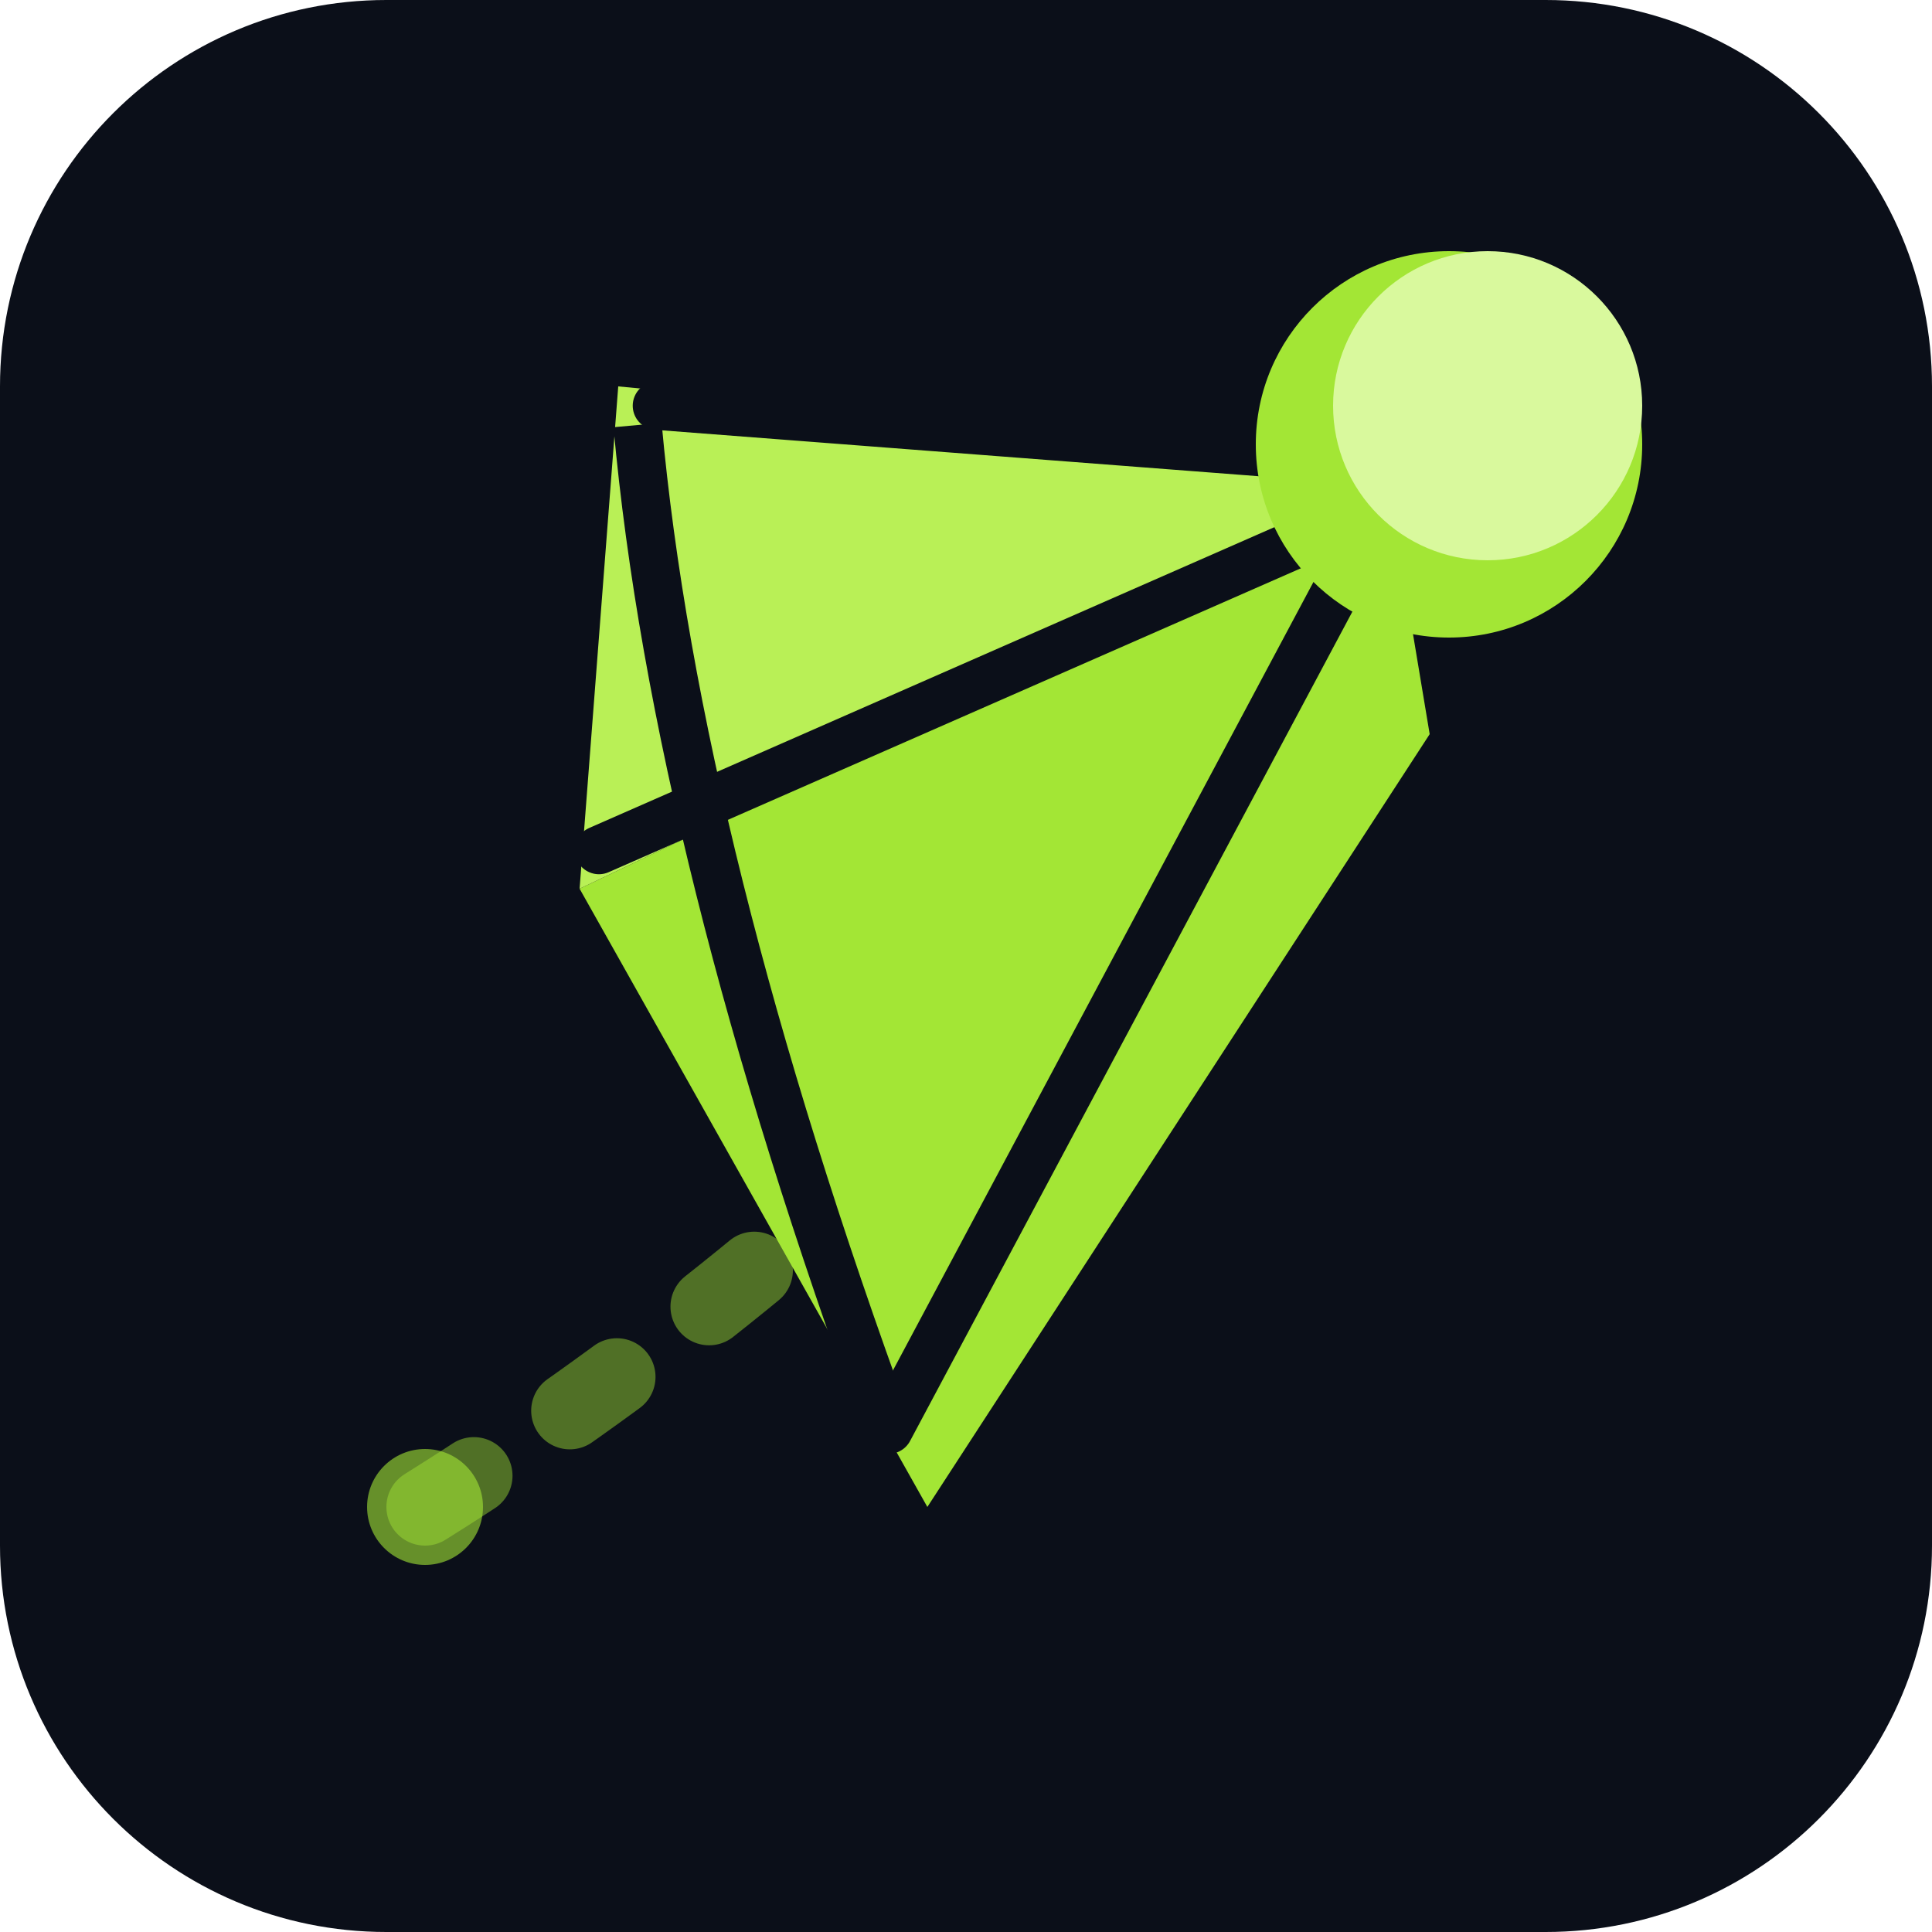
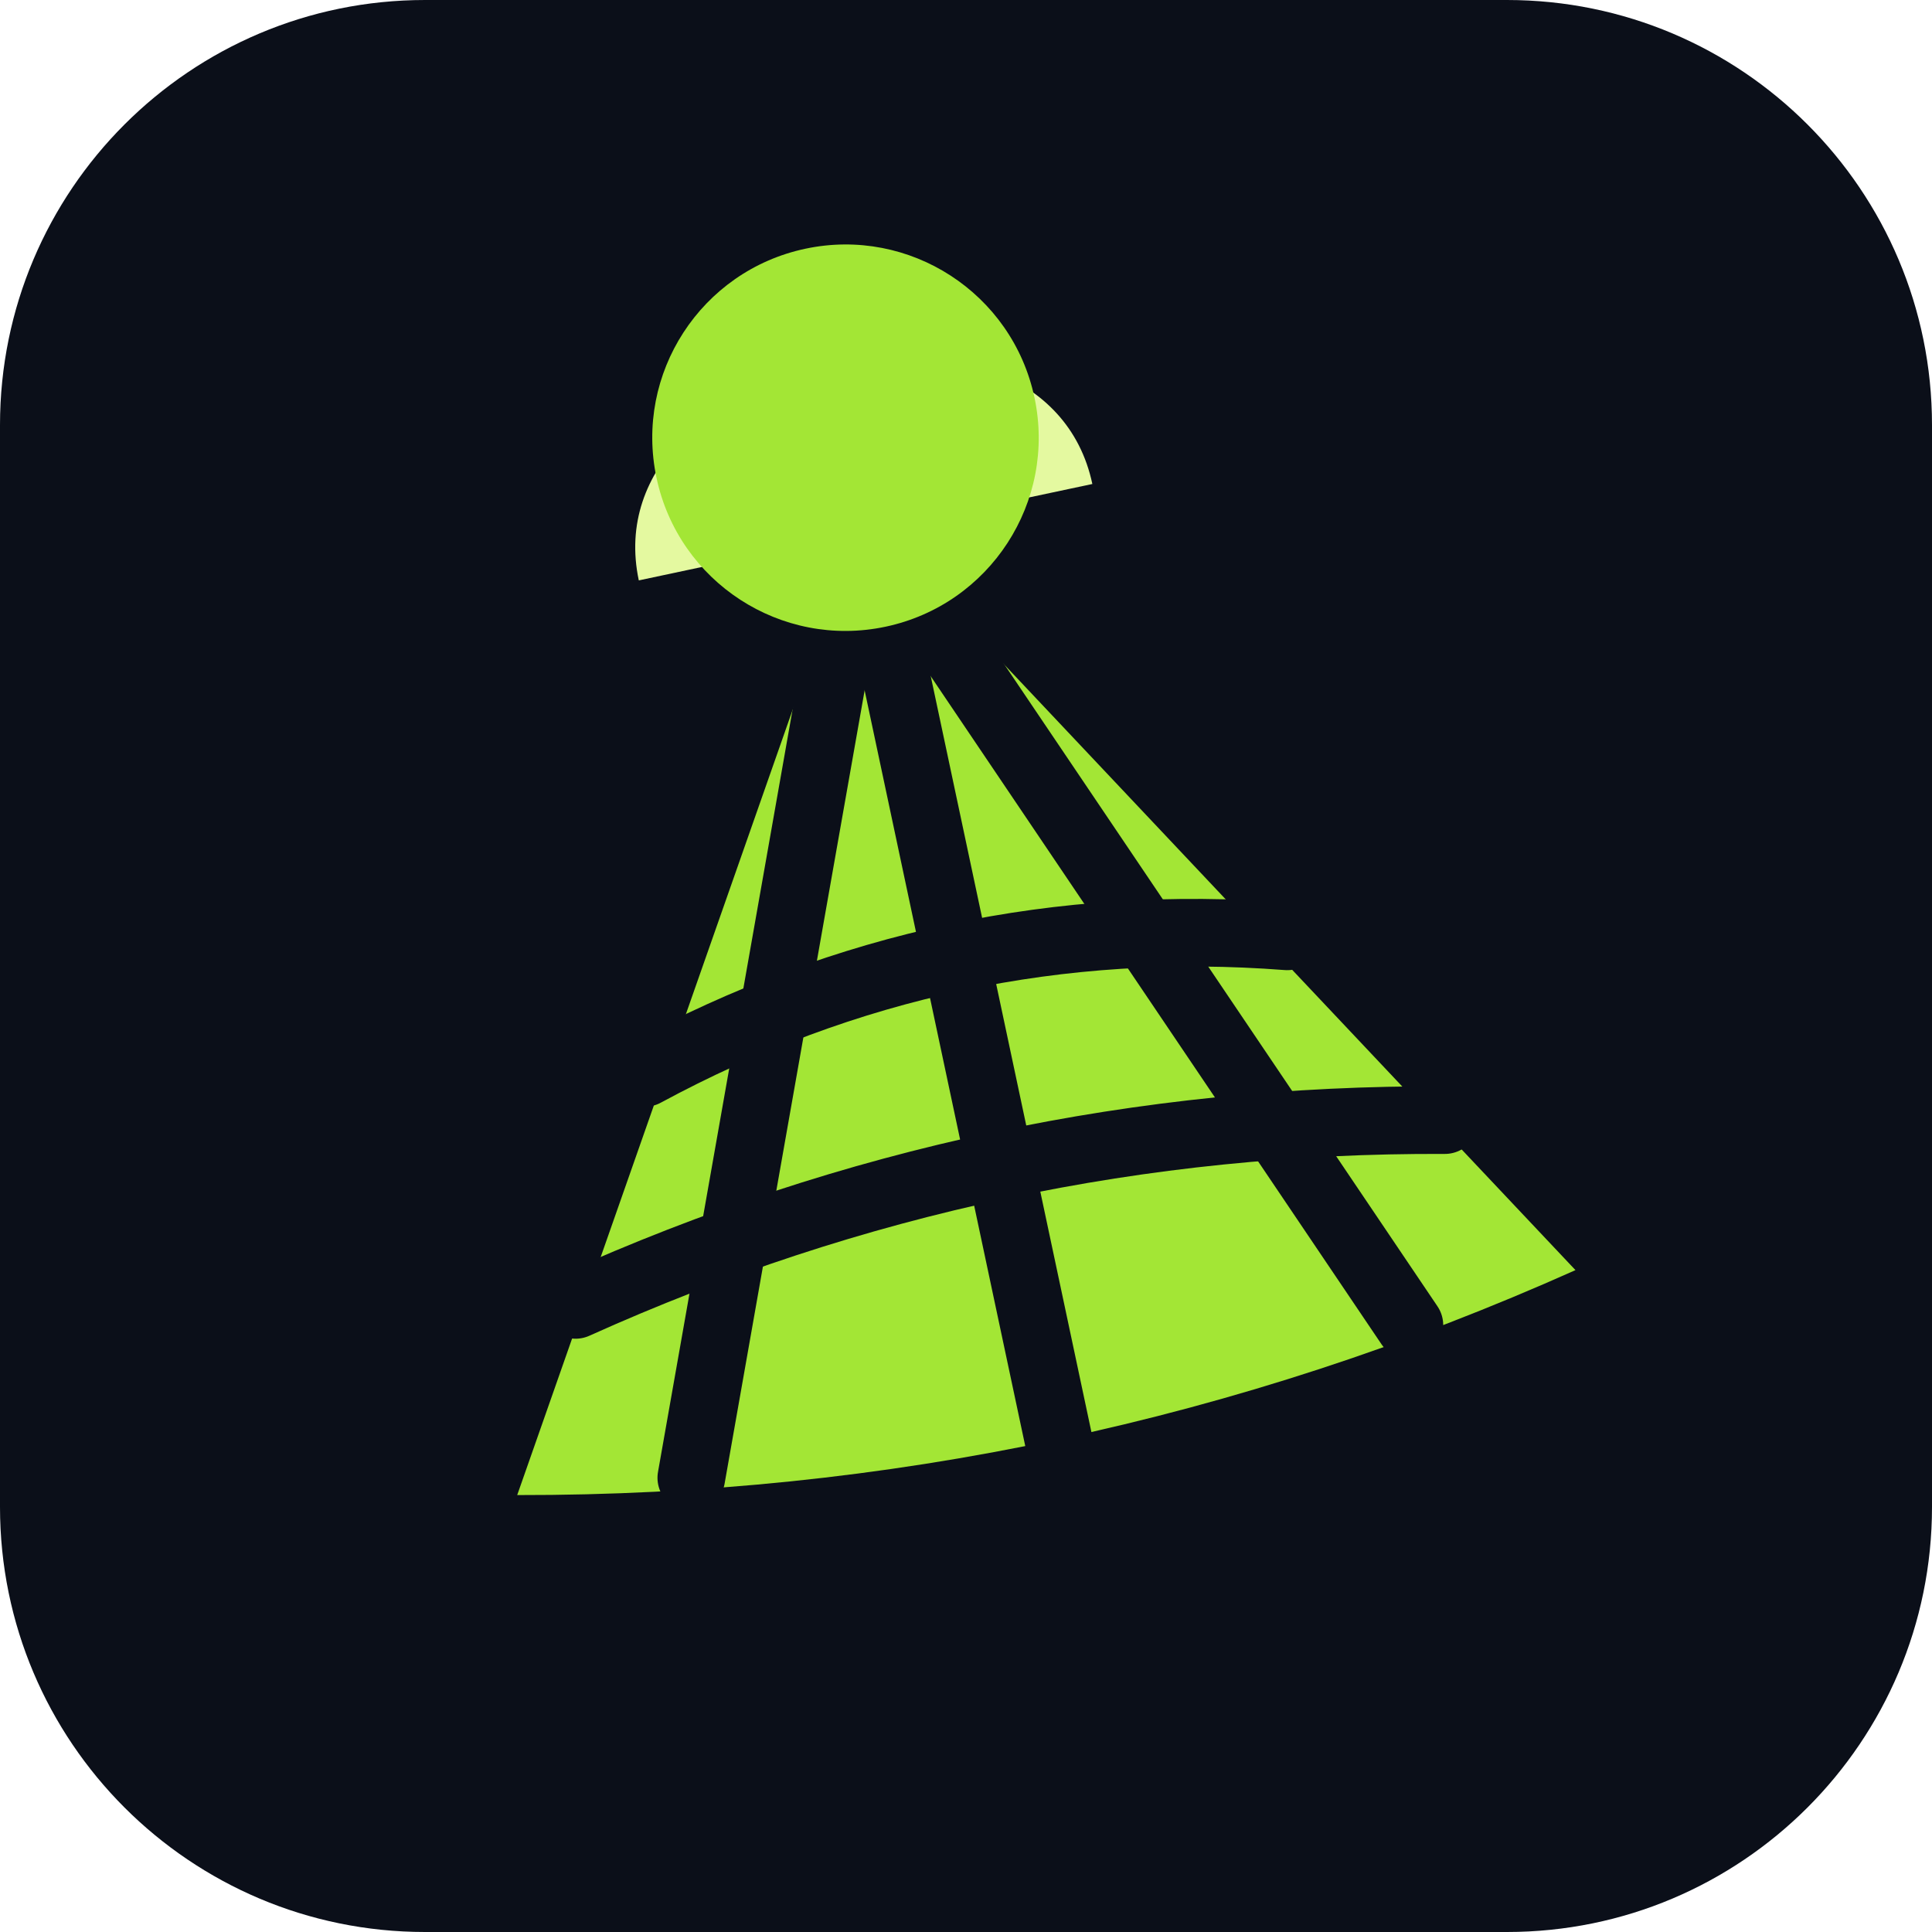
<svg xmlns="http://www.w3.org/2000/svg" viewBox="0 0 100 100" width="100" height="100">
-   <rect width="100" height="100" rx="20" fill="#0b0f19" />
-   <path d="M 22 78 Q 38 68 52 54" fill="none" stroke="#a3e635" stroke-width="4" stroke-linecap="round" opacity="0.45" stroke-dasharray="3 6" />
-   <circle cx="22" cy="78" r="3" fill="#a3e635" opacity="0.6" />
-   <path d="M 72 26 L 30 46 L 48 78 L 74 38 Z" fill="#a3e635" />
-   <path d="M 74 24 L 32 20 L 30 46 L 72 26 Z" fill="#b9f056" />
-   <line x1="72" y1="26" x2="31" y2="44" stroke="#0b0f19" stroke-width="2.5" stroke-linecap="round" />
-   <line x1="70" y1="29" x2="46" y2="74" stroke="#0b0f19" stroke-width="2.5" stroke-linecap="round" />
-   <line x1="73" y1="24" x2="34" y2="21" stroke="#0b0f19" stroke-width="2.5" stroke-linecap="round" />
-   <path d="M 33 22 Q 35 44 46 74" fill="none" stroke="#0b0f19" stroke-width="2.5" />
-   <circle cx="75" cy="23" r="10" fill="#a3e635" />
-   <circle cx="77" cy="21" r="8" fill="#d9f99d" />
+   <rect width="100" height="100" rx="22" fill="#0b0f19" />
+   <g transform="translate(50, 52) rotate(-12) translate(-50, -52)">
+     <path d="M 50 26 L 22 72 Q 50 78 78 72 Z" fill="#a3e635" />
+     <line x1="50" y1="26" x2="31" y2="73" stroke="#0b0f19" stroke-width="3.5" stroke-linecap="round" />
+     <line x1="50" y1="26" x2="50" y2="75" stroke="#0b0f19" stroke-width="3.5" stroke-linecap="round" />
+     <line x1="50" y1="26" x2="69" y2="73" stroke="#0b0f19" stroke-width="3.5" stroke-linecap="round" />
+     <path d="M 33 52 Q 50 47 67 52" fill="none" stroke="#0b0f19" stroke-width="3.5" stroke-linecap="round" />
+     <path d="M 27 63 Q 50 58 73 63" fill="none" stroke="#0b0f19" stroke-width="3.5" stroke-linecap="round" />
+     <path d="M 38 27 C 38 15, 62 15, 62 27 Z" fill="#e4f9a0" />
+     <circle cx="50" cy="22" r="10" fill="#a3e635" />
+   </g>
</svg>
